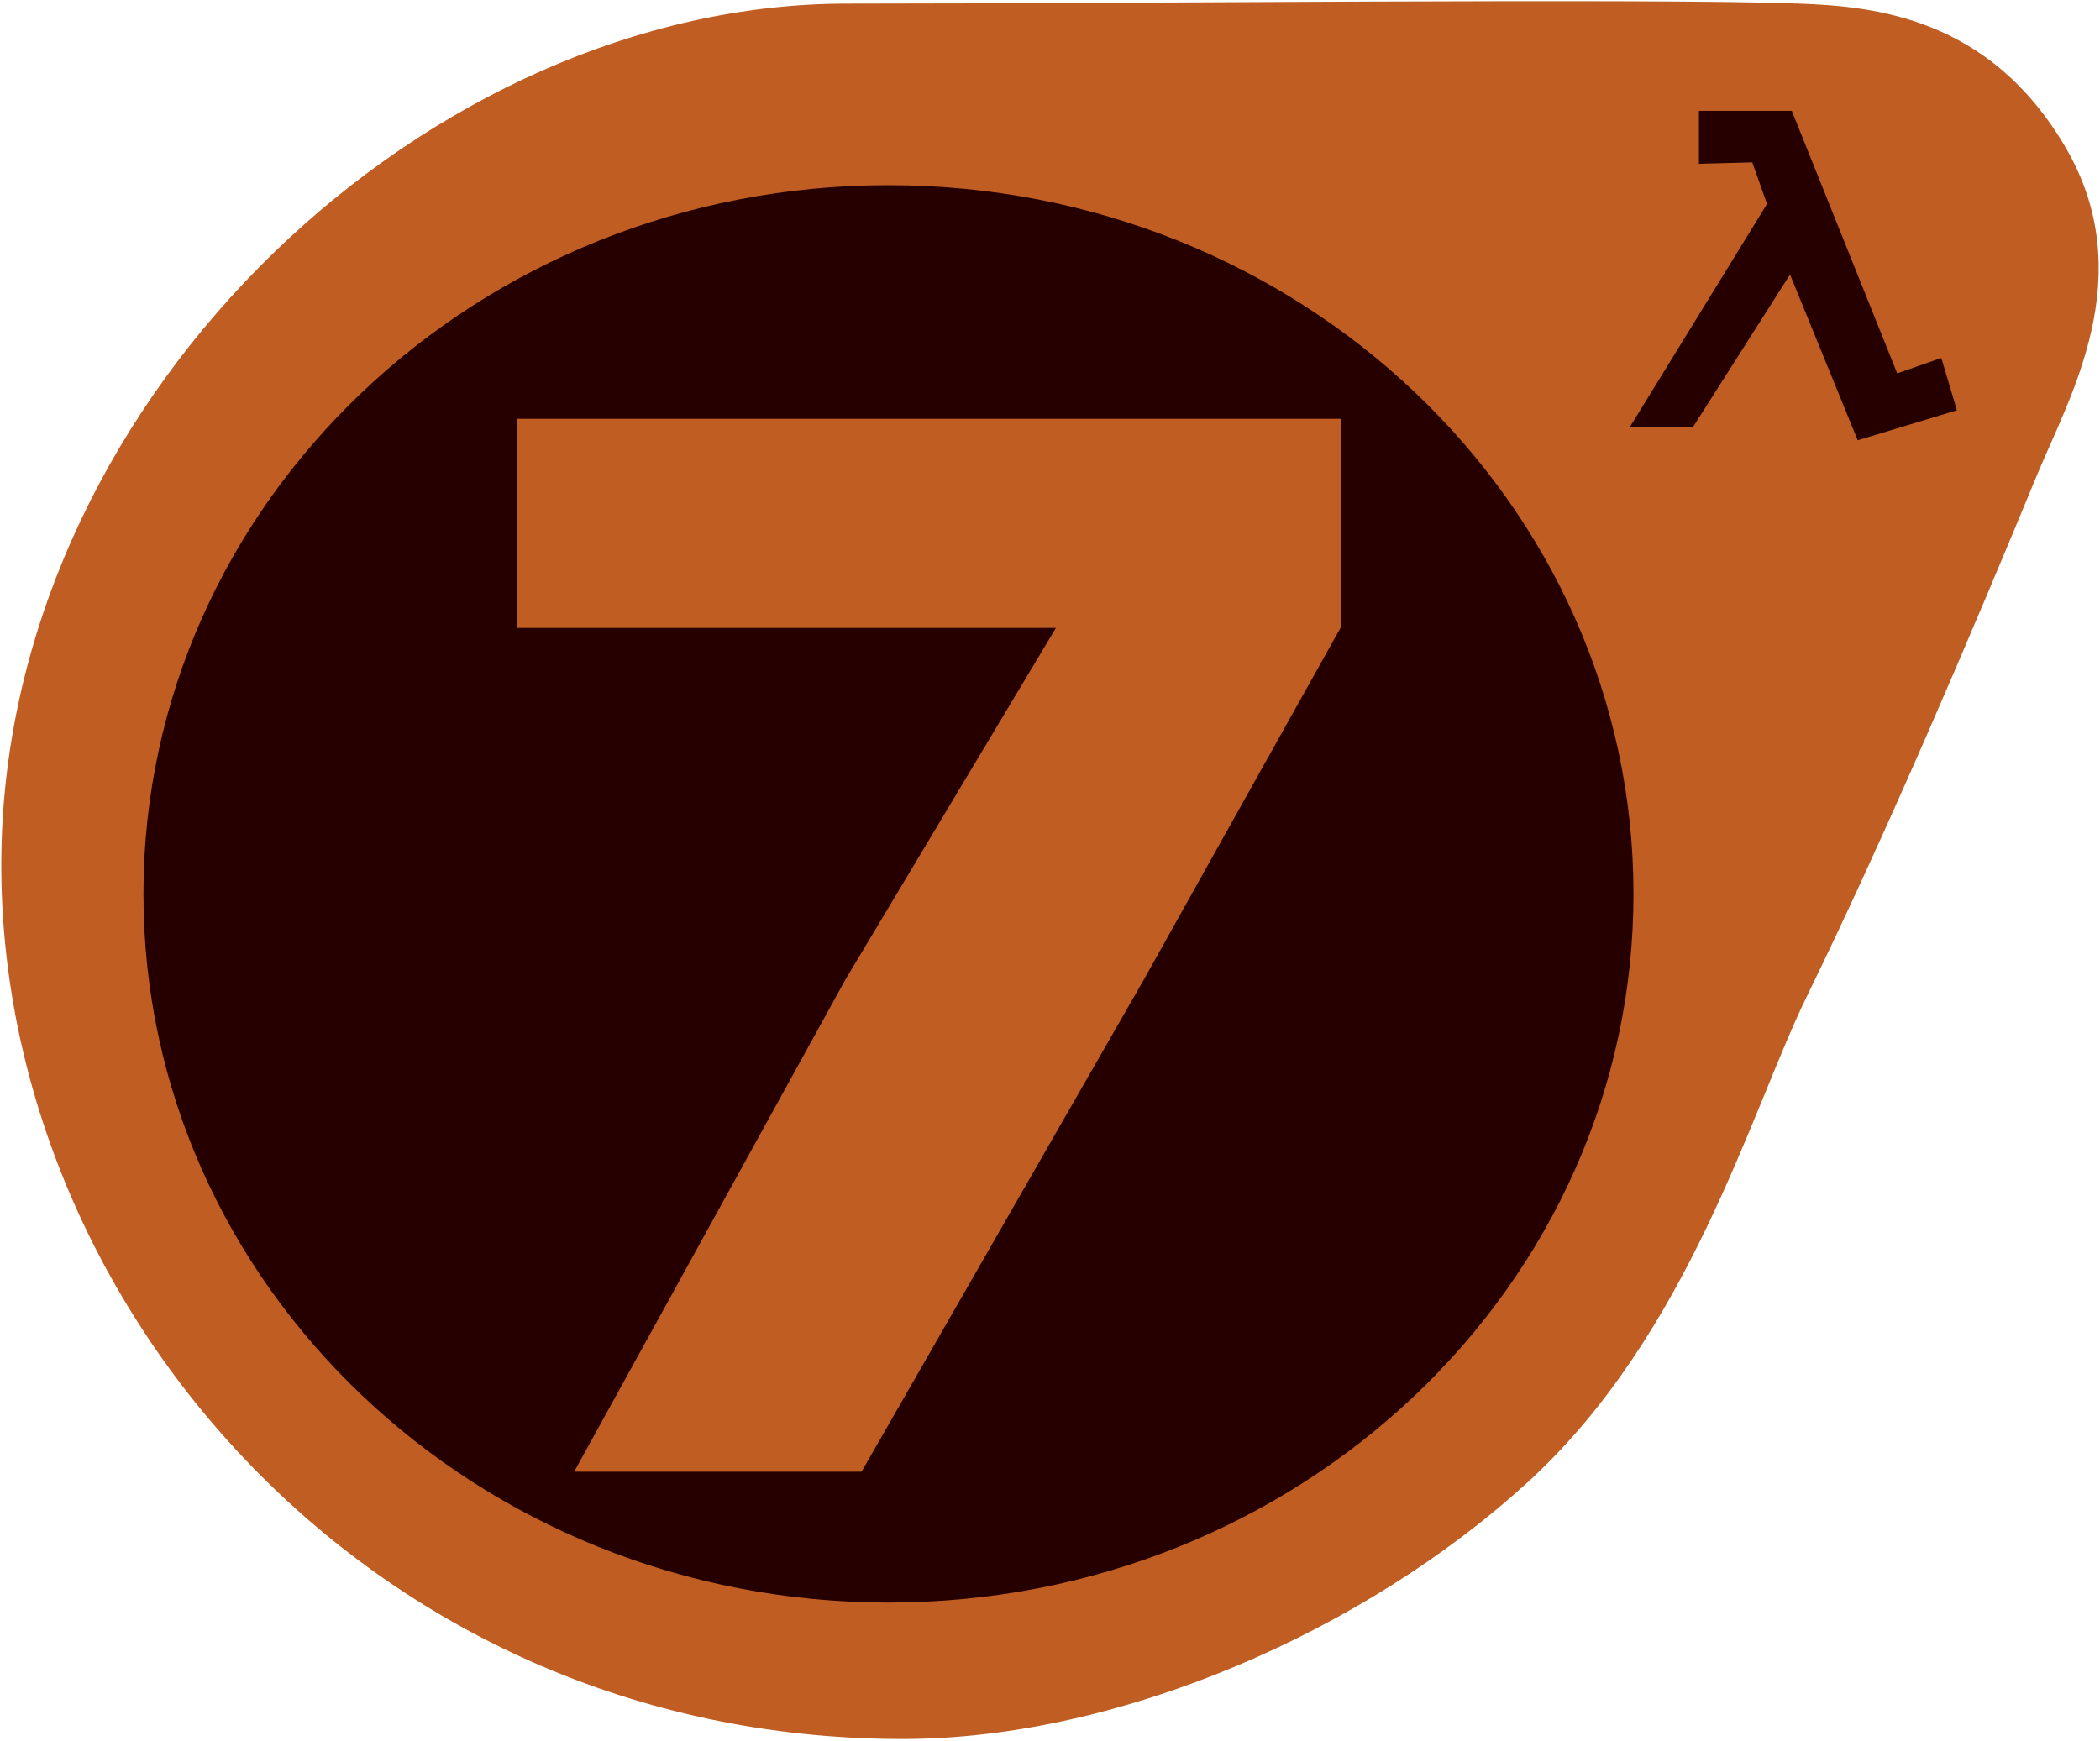
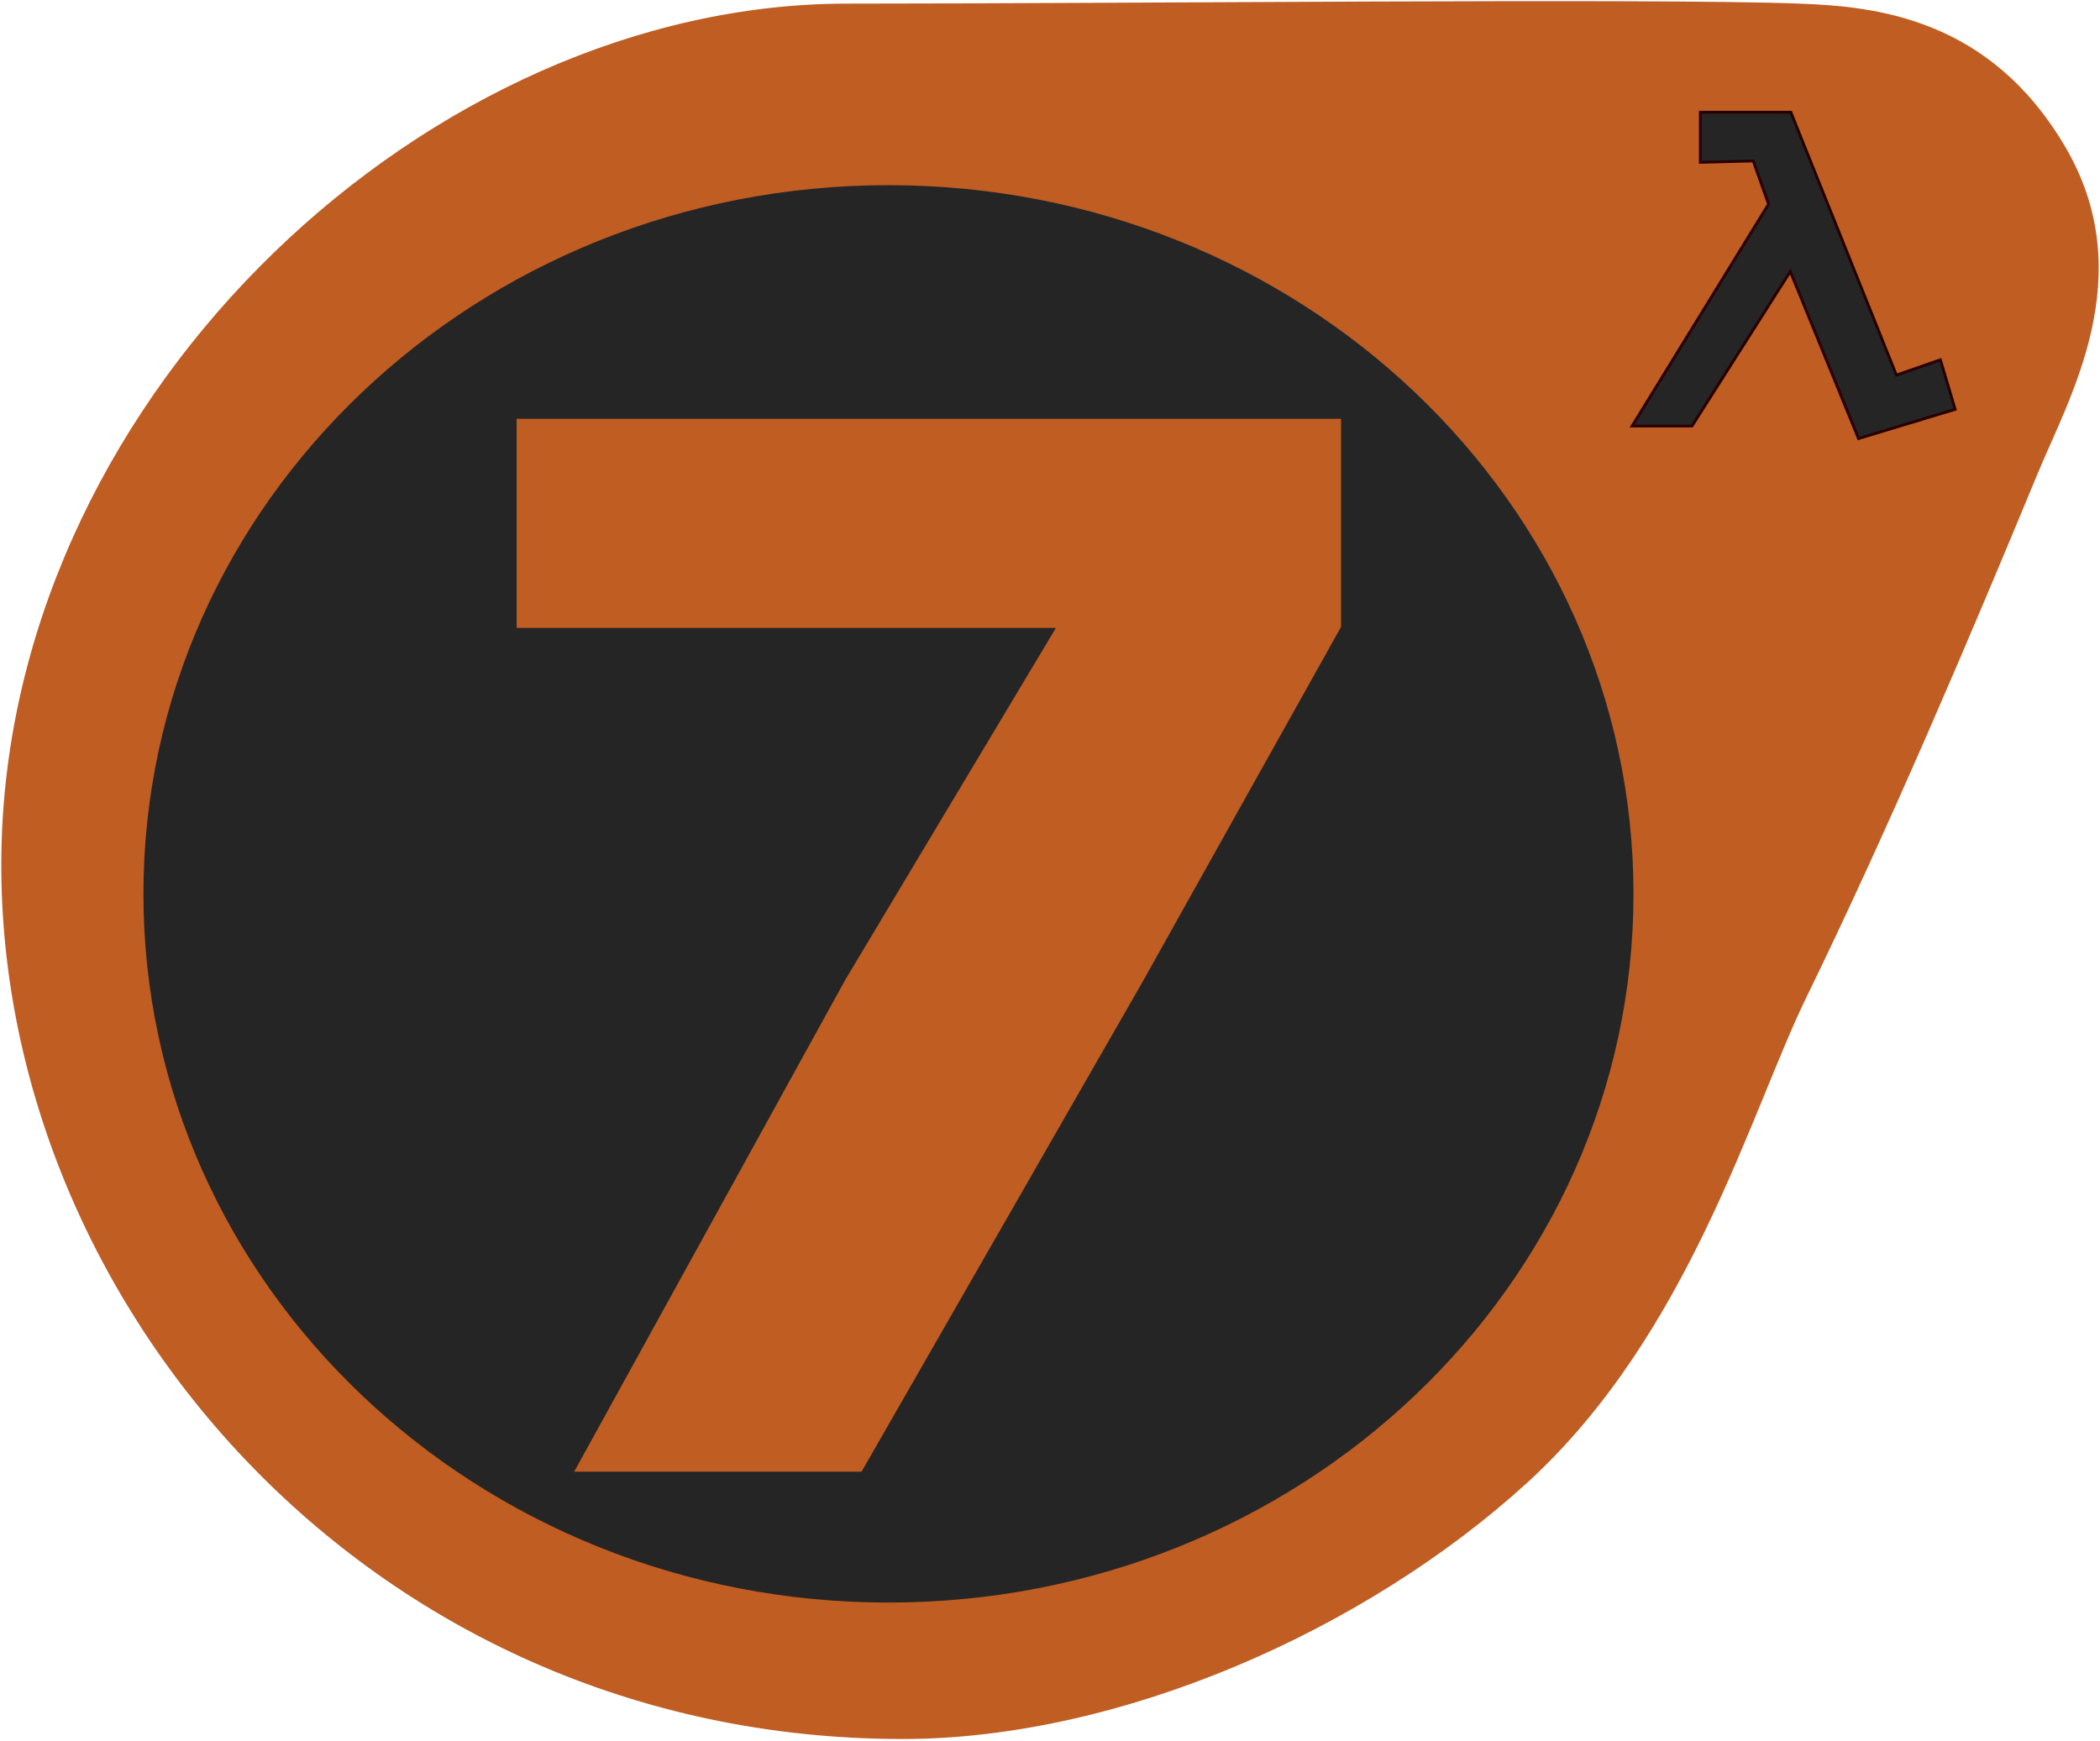
<svg xmlns="http://www.w3.org/2000/svg" width="754px" height="625px" viewBox="0 0 754 625" version="1.1">
  <defs />
  <g id="Page-1" stroke="none" stroke-width="1" fill="none" fill-rule="evenodd">
-     <g id="lambda-vector7">
+     <g id="lambda-vector-7">
      <g id="Page-1">
        <g id="lambda-vector7">
-           <g id="Page-1_1_">
-             <g id="lambda-vector_1_">
-               <g id="Page-1">
-                 <g id="lambda-vector">
-                   <path d="M548.1,532 C606.1,479 628.1,399 648.1,358 C677.8,297.1 707.1,228 731.1,170 C742.4,142.6 768.1,99 741.1,53 C714.1,7 673.5,2.8 646.1,1.8 C594.1,-0.2 403.1,1.8 304.1,1.8 C155.1,1.8 6.1,140 1.1,302 C-3.9,464 131.1,624 324.1,624 C402.1,624 490.1,585 548.1,532 Z" id="Oval-2" stroke="#BF5D23" fill="#BF5D23" />
-                   <path d="M607.5,153 L642.8,97.5 L667.3,157.5 L702,147 L696.7,129.2 L680.9,134.7 L643,40.3 L610.5,40.3 L610.5,58.3 L629.5,57.8 L635,73.3 L586,153 L607.5,153 Z" id="Path" stroke="#260000" fill="#260000" />
-                   <path d="M319,575 C466.5,575 586,461.3 586,321 C586,180.7 466.5,67 319,67 C171.5,67 52,180.7 52,321 C52,461.3 171.5,575 319,575 L319,575 L319,575 Z" id="Oval-1" stroke="#260000" fill="#260000" />
+           <g id="Page-1">
+             <g id="lambda-vector7">
+               <g id="Page-1_1_">
+                 <g id="lambda-vector_1_">
+                   <g id="Page-1">
+                     <g id="lambda-vector">
+                       <path d="M548.1,532 C606.1,479 628.1,399 648.1,358 C677.8,297.1 707.1,228 731.1,170 C742.4,142.6 768.1,99 741.1,53 C714.1,7 673.5,2.8 646.1,1.8 C594.1,-0.2 403.1,1.8 304.1,1.8 C155.1,1.8 6.1,140 1.1,302 C-3.9,464 131.1,624 324.1,624 C402.1,624 490.1,585 548.1,532 L548.1,532 Z" id="Oval-2" stroke="#BF5D23" fill="#BF5D23" />
+                       <path d="M607.5,153 L642.8,97.5 L667.3,157.5 L702,147 L696.7,129.2 L680.9,134.7 L643,40.3 L610.5,40.3 L610.5,58.3 L629.5,57.8 L635,73.3 L586,153 L607.5,153 L607.5,153 Z" id="Path" stroke="#260000" fill="#252525" />
+                       <path d="M319,575 C466.5,575 586,461.3 586,321 C586,180.7 466.5,67 319,67 C171.5,67 52,180.7 52,321 C52,461.3 171.5,575 319,575 L319,575 L319,575 Z" id="Oval-1" stroke="#252525" fill="#252525" />
+                     </g>
+                   </g>
                </g>
              </g>
+               <path d="M186,150.889 L481,150.889 C481,150.889 481,209.123 481,225 L410,352 L309.048,528 L207,528 L304,352 L380,225 L186,225 L186,150.889 L186,150.889 Z" id="Path-7" stroke="#BF5D23" fill="#BF5D23" />
            </g>
          </g>
-           <path d="M186,150.889 L481,150.889 C481,150.889 481,209.123 481,225 L410,352 L309.048,528 L207,528 L304,352 L380,225 L186,225 L186,150.889 L186,150.889 Z" id="Path-7" stroke="#BF5D23" fill="#BF5D23" />
        </g>
      </g>
    </g>
  </g>
</svg>
